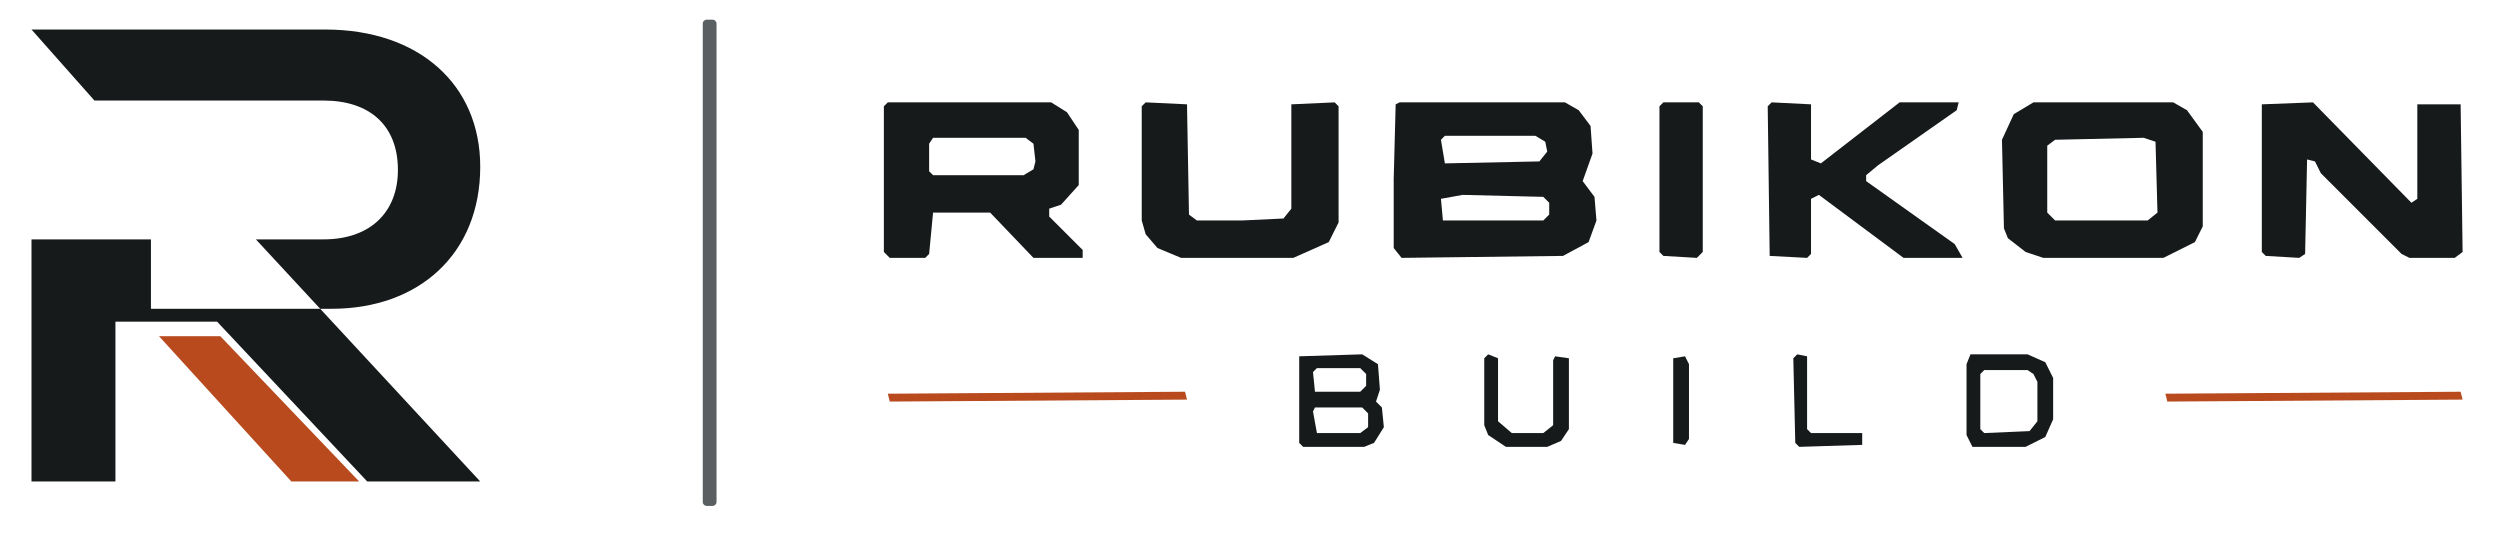
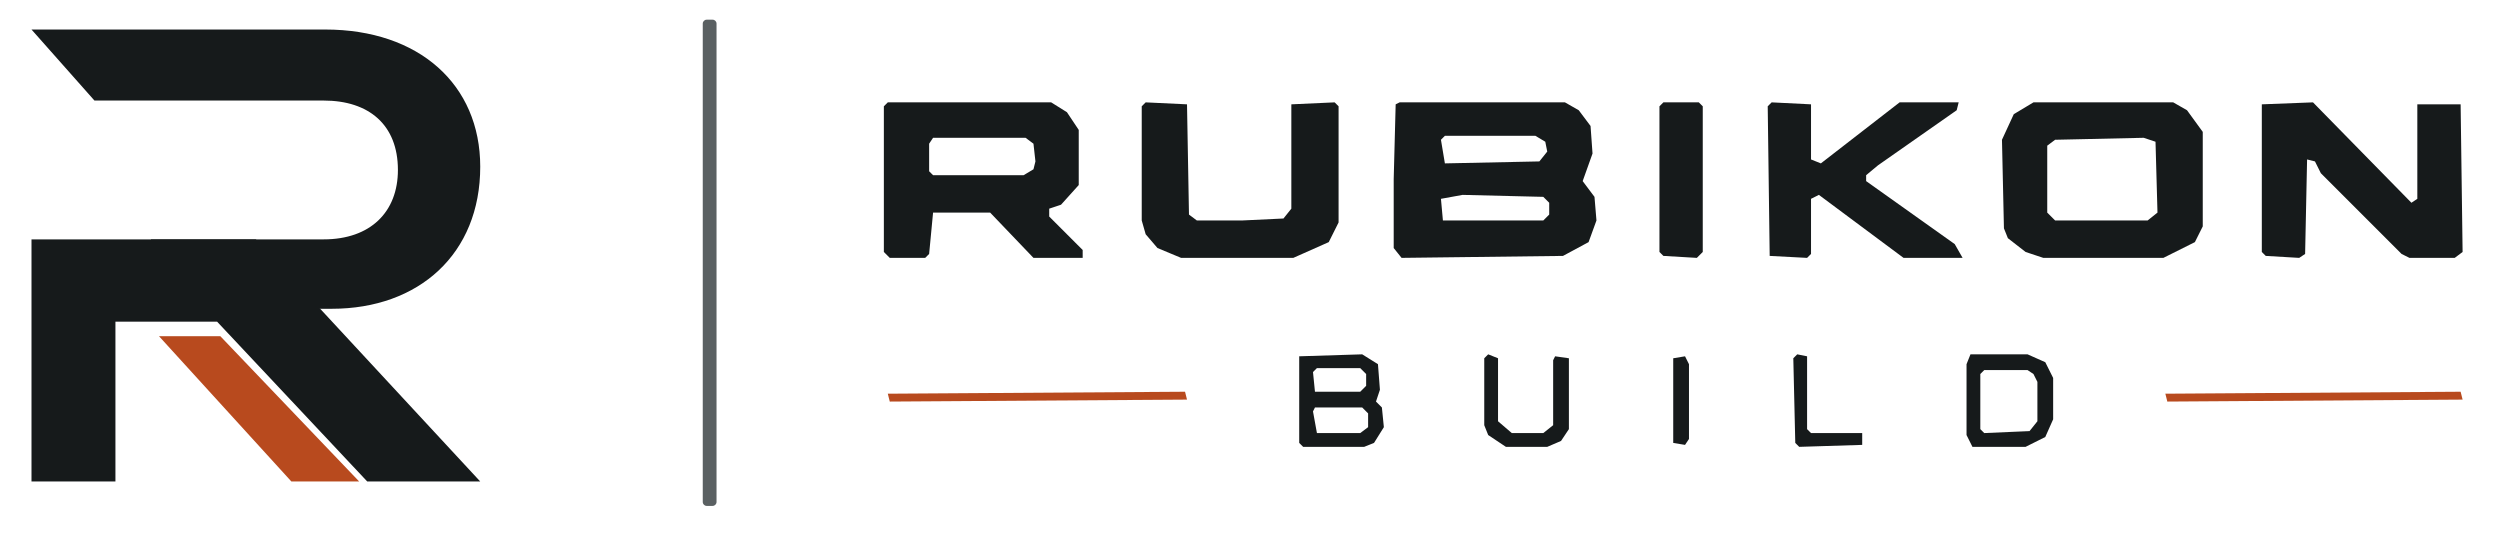
<svg xmlns="http://www.w3.org/2000/svg" width="1270" height="272" viewBox="72 88 1270 272" fill-rule="evenodd" role="img" aria-label="RUBIKON BUILD">
  <g transform="translate(88 103) scale(.82)">
-     <path fill="#161A1B" d="M0 0H182C240 0 278 34 278 85C278 139 240 173 186 173H74V130H181C210 130 227 113 227 87C227 59 209 44 181 44H39ZM0 130H139L278 280H208L115 181H52V280H0Z" />
+     <g>
+       <path fill="#161A1B" d="M0 0H182C240 0 278 34 278 85C278 139 240 173 186 173H74V130H181C210 130 227 113 227 87C227 59 209 44 181 44H39Z" />
+       <path fill="#161A1B" d="M0 130H139L278 280H208L115 181H52V280H0Z" />
+     </g>
    <path fill="#B84A1E" d="M79 190H117L203 280H161Z" />
  </g>
  <rect x="429" y="98" width="7" height="247" rx="2" fill="#5A6062" />
  <path fill="#161A1B" d="M521 142L523 140L606 140L614 145L620 154L620 182L611 192L605 194L605 198L622 215L622 219L597 219L575 196L546 196L544 217L542 219L524 219L521 216ZM544 161L544 175L546 177L592 177L597 174L598 170L597 161L593 158L546 158ZM652 142L654 140L675 141L676 197L680 200L703 200L724 199L728 194L728 141L750 140L752 142L752 201L747 211L729 219L672 219L660 214L654 207L652 200ZM732 269L764 268L772 273L773 286L771 292L774 295L775 305L770 313L765 315L734 315L732 313ZM739 277L740 287L763 287L766 284L766 278L763 275L741 275ZM739 297L741 308L763 308L767 305L767 298L764 295L740 295ZM780 179L781 141L783 140L867 140L874 144L880 152L881 166L876 180L882 188L883 200L879 211L866 218L784 219L780 214ZM804 159L806 171L854 170L858 165L857 160L852 157L806 157ZM804 189L805 200L856 200L859 197L859 191L856 188L815 187ZM826 270L828 268L833 270L833 302L840 308L856 308L861 304L861 271L862 269L869 270L869 306L865 312L858 315L837 315L828 309L826 304ZM915 142L917 140L935 140L937 142L937 216L934 219L917 218L915 216ZM922 270L928 269L930 273L930 311L928 314L922 313ZM970 142L972 140L992 141L992 169L997 171L1037 140L1067 140L1066 144L1026 172L1020 177L1020 180L1065 212L1069 219L1039 219L996 187L992 189L992 217L990 219L971 218ZM983 270L985 268L990 269L990 306L992 308L1018 308L1018 314L986 315L984 313ZM1071 273L1073 268L1102 268L1111 272L1115 280L1115 301L1111 310L1101 315L1074 315L1071 309ZM1078 278L1078 306L1080 308L1103 307L1107 302L1107 282L1105 278L1102 276L1080 276ZM1089 159L1095 146L1105 140L1176 140L1183 144L1191 155L1191 203L1187 211L1171 219L1110 219L1101 216L1092 209L1090 204ZM1112 162L1112 196L1116 200L1163 200L1168 196L1167 160L1161 158L1116 159ZM1221 141L1247 140L1297 191L1300 189L1300 141L1322 141L1323 216L1319 219L1296 219L1292 217L1251 176L1248 170L1244 169L1243 217L1240 219L1223 218L1221 216Z" />
  <path fill="#B84A1E" d="M523 288L674 287L675 291L524 292ZM1172 288L1322 287L1323 291L1173 292Z" />
</svg>
